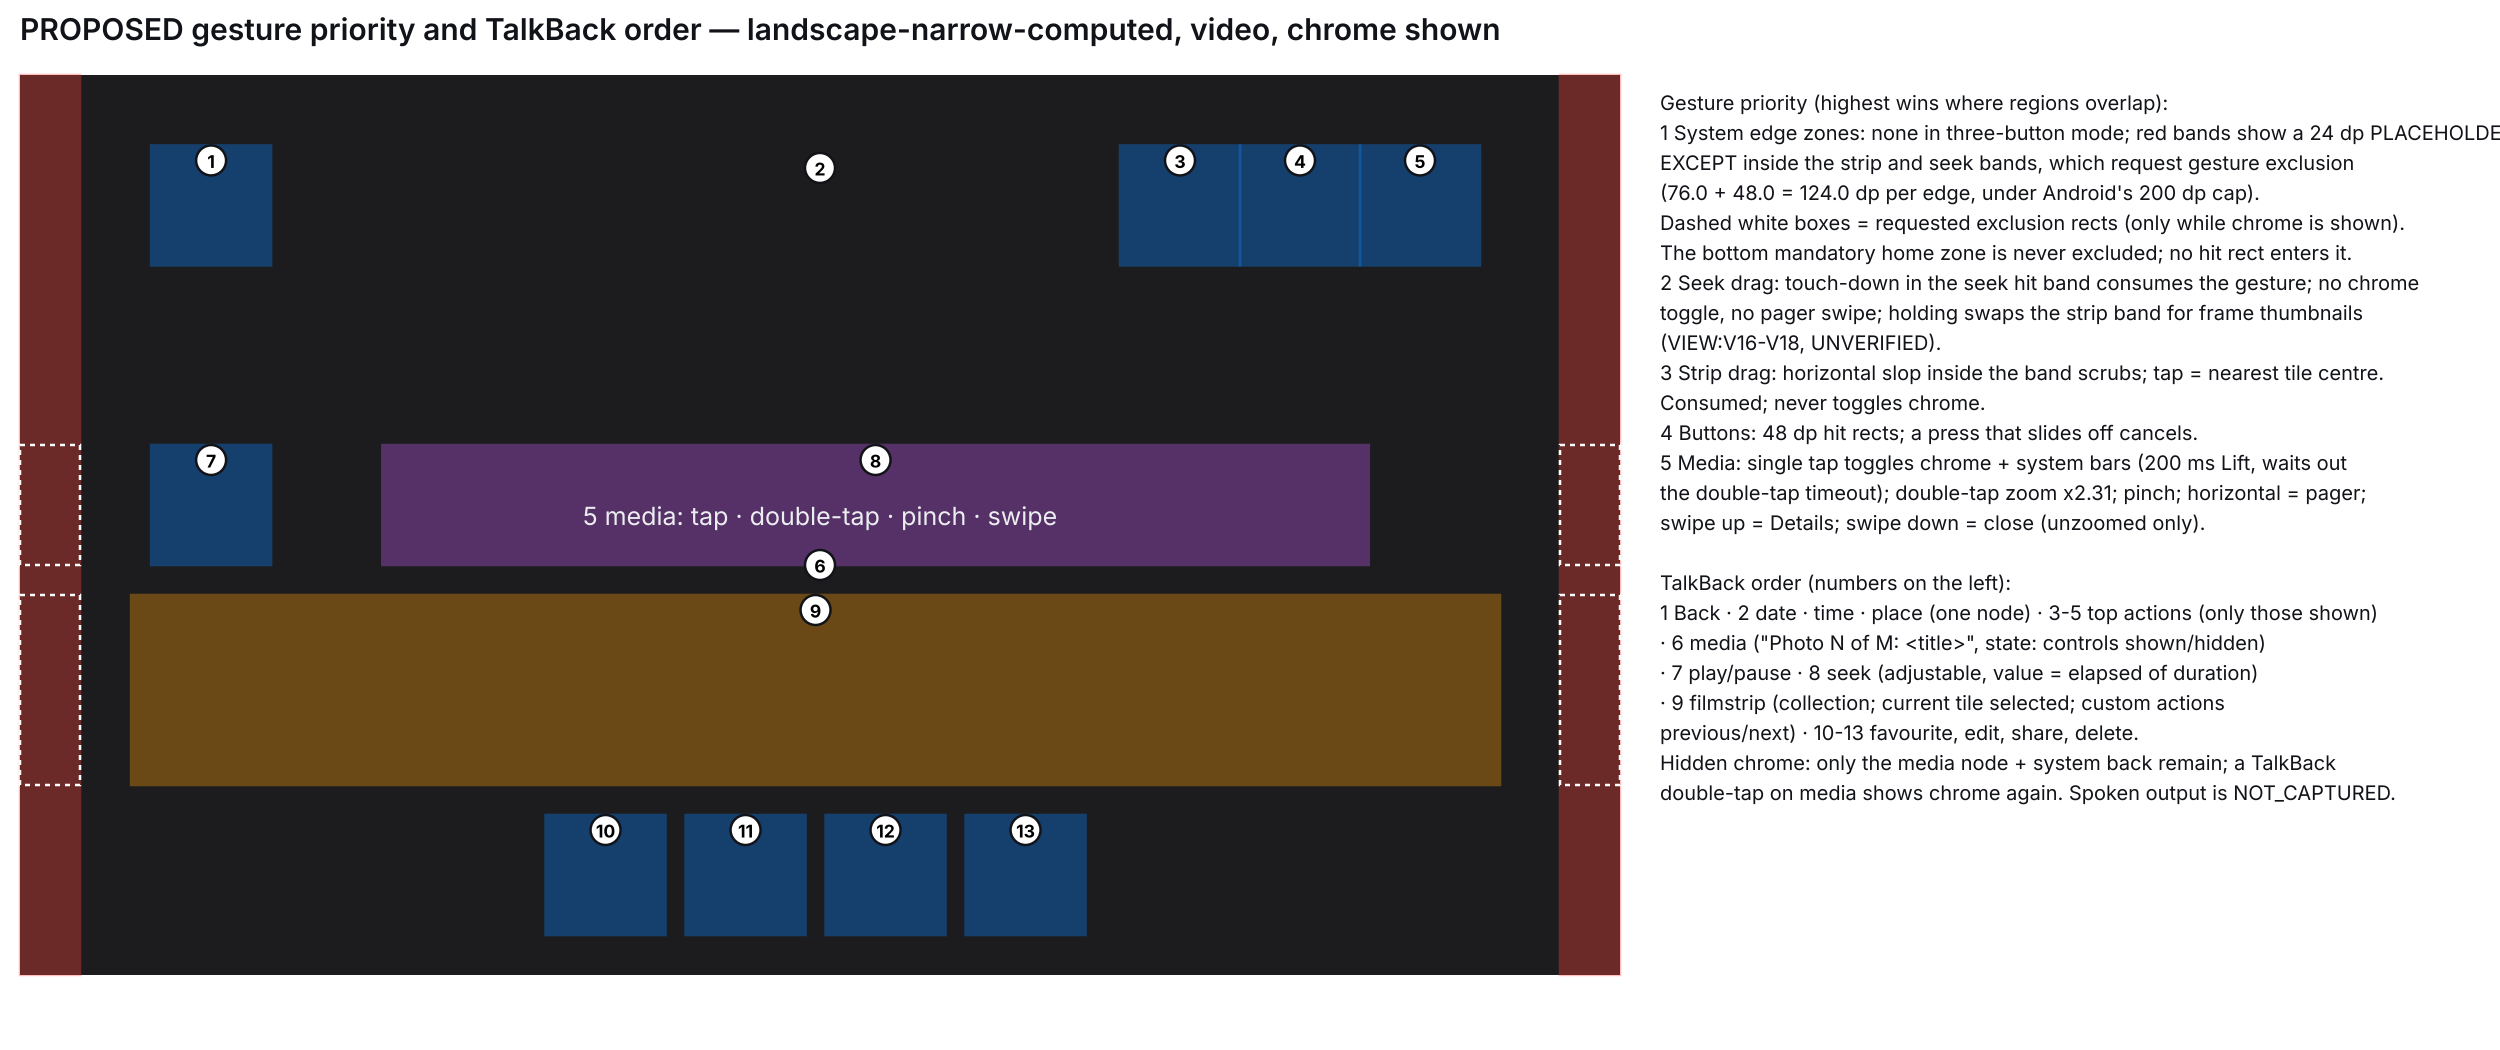
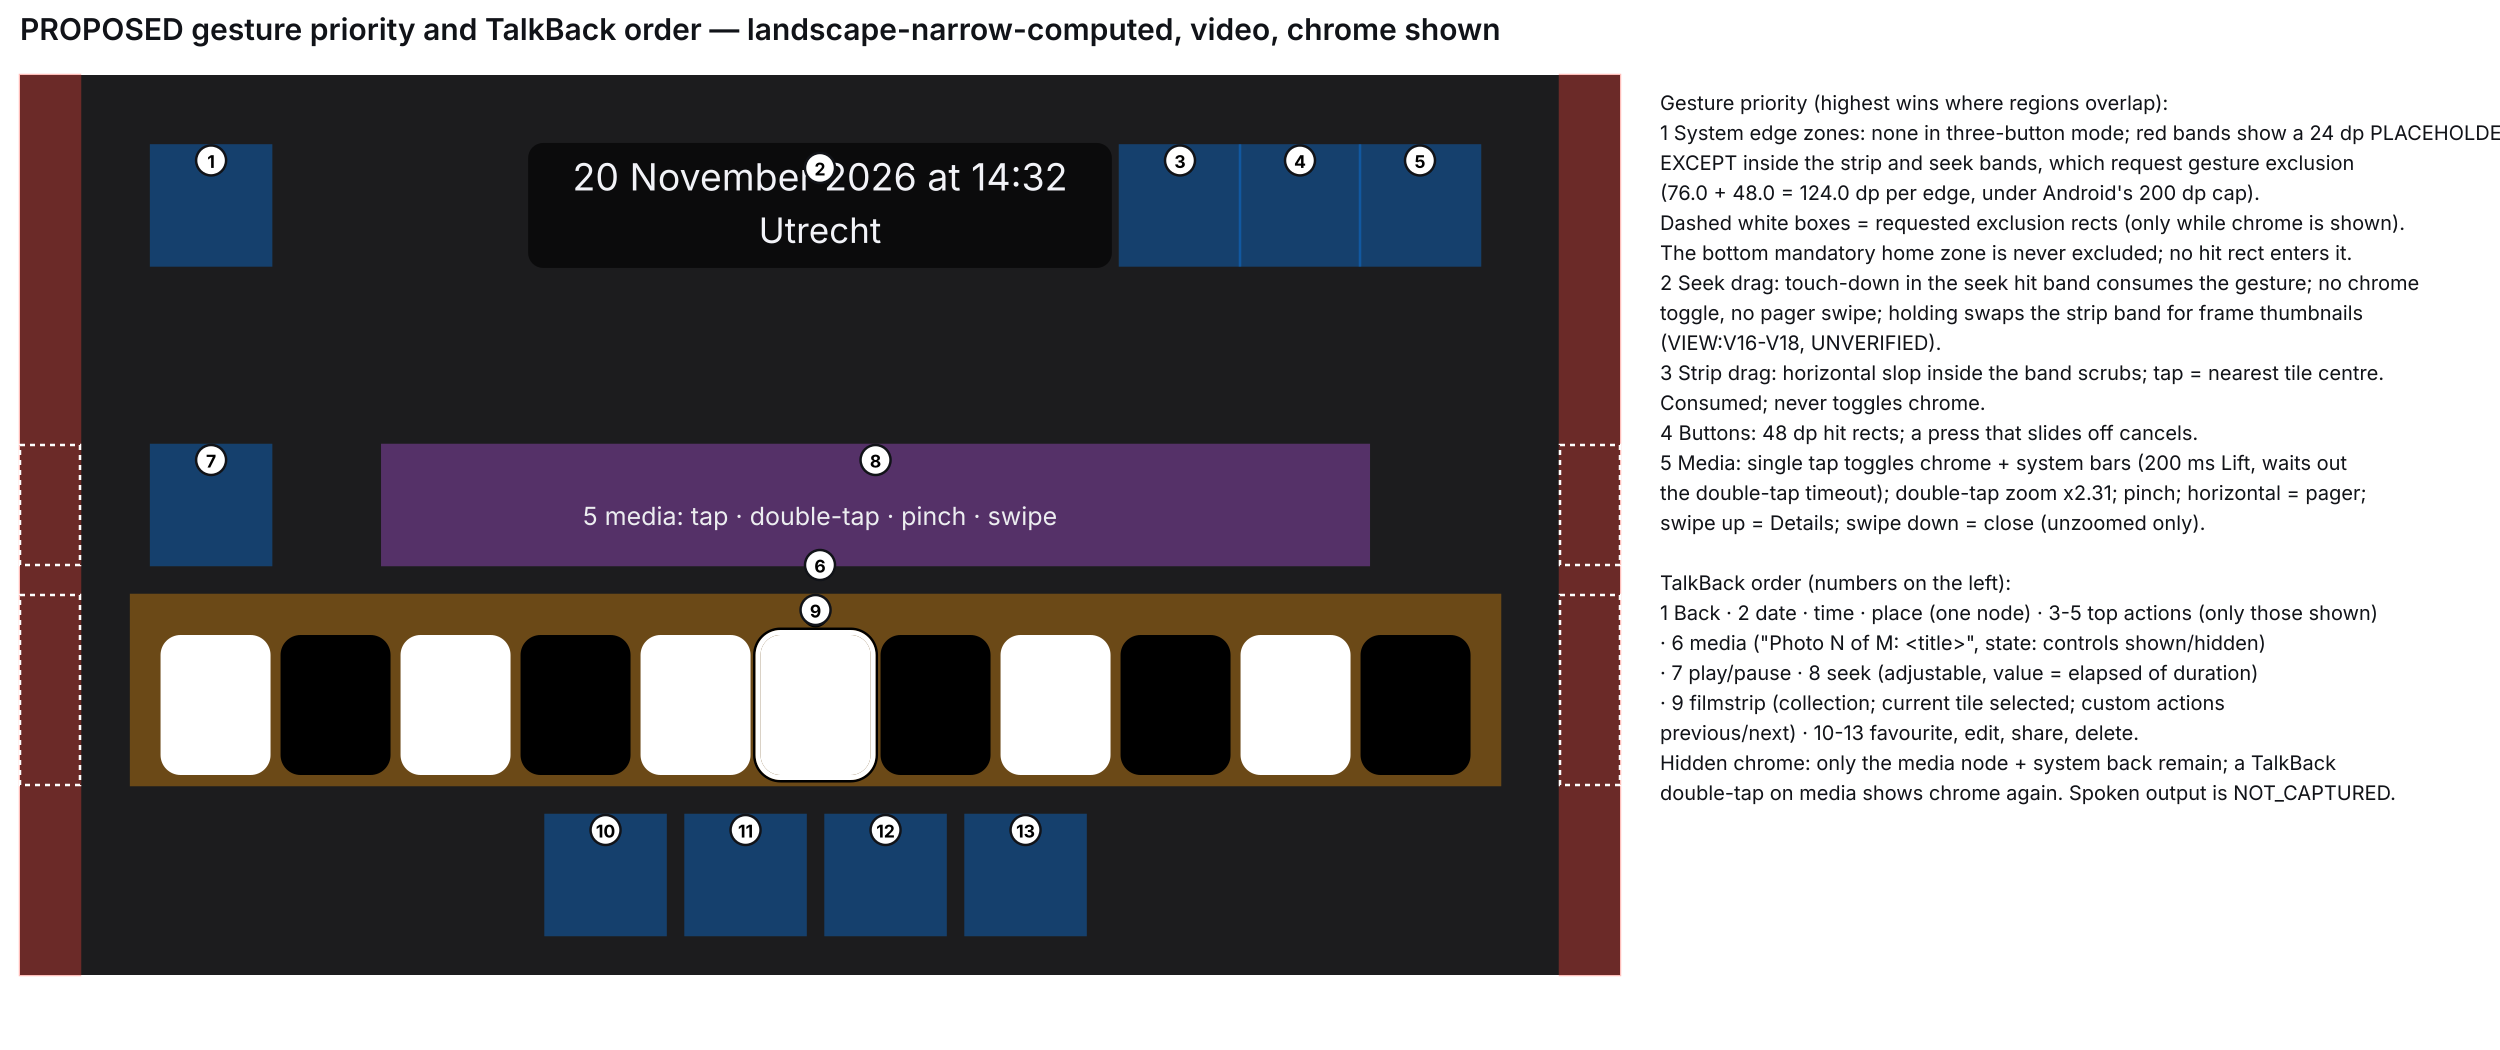
<svg xmlns="http://www.w3.org/2000/svg" viewBox="0 0 1000.0 420.0" font-family="Inter, Arial, sans-serif" font-size="8">
  <rect width="1000.0" height="420.0" fill="#FFFFFF" />
  <text x="8" y="16" font-size="12" font-weight="600" fill="#111318">PROPOSED gesture priority and TalkBack order — landscape-narrow-computed, video, chrome shown</text>
  <g transform="translate(8,30)">
    <rect width="640.0" height="360.0" fill="#1C1C1E" />
    <rect x="0.0" y="0.0" width="24.0" height="360.0" fill="#FF453A" opacity="0.35" stroke="#FF453A" />
    <rect x="616.0" y="0.0" width="24.0" height="360.0" fill="#FF453A" opacity="0.35" stroke="#FF453A" />
    <rect x="144.92" y="148.0" width="394.6" height="48.0" fill="#BF5AF2" opacity="0.35" stroke="#BF5AF2" />
    <rect x="44.44" y="208.0" width="547.56" height="76.0" fill="#FF9F0A" opacity="0.35" stroke="#FF9F0A" />
    <rect x="52.44" y="28.18" width="48.0" height="48.0" fill="#0A84FF" opacity="0.35" stroke="#0A84FF" />
    <rect x="440.0" y="28.18" width="48.0" height="48.0" fill="#0A84FF" opacity="0.35" stroke="#0A84FF" />
    <rect x="488.0" y="28.18" width="48.0" height="48.0" fill="#0A84FF" opacity="0.35" stroke="#0A84FF" />
    <rect x="536.0" y="28.18" width="48.0" height="48.0" fill="#0A84FF" opacity="0.35" stroke="#0A84FF" />
    <rect x="52.44" y="148.0" width="48.0" height="48.0" fill="#0A84FF" opacity="0.35" stroke="#0A84FF" />
    <rect x="210.22" y="296.0" width="48.0" height="48.0" fill="#0A84FF" opacity="0.35" stroke="#0A84FF" />
    <rect x="266.22" y="296.0" width="48.0" height="48.0" fill="#0A84FF" opacity="0.35" stroke="#0A84FF" />
    <rect x="322.22" y="296.0" width="48.0" height="48.0" fill="#0A84FF" opacity="0.35" stroke="#0A84FF" />
    <rect x="378.22" y="296.0" width="48.0" height="48.0" fill="#0A84FF" opacity="0.35" stroke="#0A84FF" />
+     <rect x="296.22" y="224.0" width="44.0" height="56.0" rx="8.0" fill="#FFFFFF" />
+     <rect x="293.72" y="221.5" width="49.0" height="61.0" rx="10.5" fill="none" stroke="#000" stroke-width="1.0" />
+     <rect x="295.22" y="223.0" width="46.0" height="58.0" rx="9.0" fill="none" stroke="#FFF" stroke-width="2.0" />
+     <circle cx="318.22" cy="216.0" r="5.0" fill="#000" />
+     <circle cx="318.22" cy="216.0" r="4.0" fill="#8C9BFF" />
+     <rect x="344.22" y="224.0" width="44.0" height="56.0" rx="8.0" fill="#000000" />
+     <rect x="392.22" y="224.0" width="44.0" height="56.0" rx="8.0" fill="#FFFFFF" />
+     <rect x="440.22" y="224.0" width="44.0" height="56.0" rx="8.0" fill="#000000" />
+     <rect x="488.22" y="224.0" width="44.0" height="56.0" rx="8.0" fill="#FFFFFF" />
+     <rect x="536.22" y="224.0" width="44.0" height="56.0" rx="8.0" fill="#000000" />
+     <rect x="248.22" y="224.0" width="44.0" height="56.0" rx="8.0" fill="#FFFFFF" />
+     <rect x="200.22" y="224.0" width="44.0" height="56.0" rx="8.0" fill="#000000" />
+     <rect x="152.22" y="224.0" width="44.0" height="56.0" rx="8.0" fill="#FFFFFF" />
+     <rect x="104.22" y="224.0" width="44.0" height="56.0" rx="8.0" fill="#000000" />
+     <rect x="56.22" y="224.0" width="44.0" height="56.0" rx="8.0" fill="#FFFFFF" />
+     <rect x="203.25" y="27.18" width="233.5" height="50.0" rx="6" fill="#000" opacity="0.6" />
+     <text x="320.0" y="46.18" text-anchor="middle" fill="#F2F3F8" font-size="15.0">20 November 2026 at 14:32</text>
+     <text x="320.0" y="67.18" text-anchor="middle" fill="#F2F3F8" font-size="14.0">Utrecht</text>
    <text x="320.0" y="180.0" text-anchor="middle" fill="#ECEDF0" font-size="10">5 media: tap · double-tap · pinch · swipe</text>
    <rect x="0" y="208.0" width="24" height="76.0" fill="none" stroke="#FFFFFF" stroke-dasharray="2 2" />
    <rect x="616.0" y="208.0" width="24" height="76.0" fill="none" stroke="#FFFFFF" stroke-dasharray="2 2" />
    <rect x="0" y="148.0" width="24" height="48.0" fill="none" stroke="#FFFFFF" stroke-dasharray="2 2" />
    <rect x="616.0" y="148.0" width="24" height="48.0" fill="none" stroke="#FFFFFF" stroke-dasharray="2 2" />
    <circle cx="76.44" cy="34.18" r="6" fill="#FFFFFF" stroke="#111318" />
    <text x="76.44" y="37.18" text-anchor="middle" font-size="7" font-weight="700">1</text>
    <circle cx="320.0" cy="37.18" r="6" fill="#FFFFFF" stroke="#111318" />
    <text x="320.0" y="40.18" text-anchor="middle" font-size="7" font-weight="700">2</text>
    <circle cx="464.0" cy="34.18" r="6" fill="#FFFFFF" stroke="#111318" />
    <text x="464.0" y="37.18" text-anchor="middle" font-size="7" font-weight="700">3</text>
    <circle cx="512.0" cy="34.18" r="6" fill="#FFFFFF" stroke="#111318" />
    <text x="512.0" y="37.18" text-anchor="middle" font-size="7" font-weight="700">4</text>
    <circle cx="560.0" cy="34.18" r="6" fill="#FFFFFF" stroke="#111318" />
    <text x="560.0" y="37.18" text-anchor="middle" font-size="7" font-weight="700">5</text>
    <circle cx="320.0" cy="196.0" r="6" fill="#FFFFFF" stroke="#111318" />
    <text x="320.0" y="199.0" text-anchor="middle" font-size="7" font-weight="700">6</text>
    <circle cx="76.44" cy="154.0" r="6" fill="#FFFFFF" stroke="#111318" />
    <text x="76.44" y="157.0" text-anchor="middle" font-size="7" font-weight="700">7</text>
    <circle cx="342.22" cy="154.0" r="6" fill="#FFFFFF" stroke="#111318" />
    <text x="342.22" y="157.0" text-anchor="middle" font-size="7" font-weight="700">8</text>
    <circle cx="318.22" cy="214.0" r="6" fill="#FFFFFF" stroke="#111318" />
    <text x="318.22" y="217.0" text-anchor="middle" font-size="7" font-weight="700">9</text>
    <circle cx="234.22" cy="302.0" r="6" fill="#FFFFFF" stroke="#111318" />
    <text x="234.22" y="305.0" text-anchor="middle" font-size="7" font-weight="700">10</text>
    <circle cx="290.22" cy="302.0" r="6" fill="#FFFFFF" stroke="#111318" />
    <text x="290.22" y="305.0" text-anchor="middle" font-size="7" font-weight="700">11</text>
    <circle cx="346.22" cy="302.0" r="6" fill="#FFFFFF" stroke="#111318" />
    <text x="346.22" y="305.0" text-anchor="middle" font-size="7" font-weight="700">12</text>
    <circle cx="402.22" cy="302.0" r="6" fill="#FFFFFF" stroke="#111318" />
    <text x="402.22" y="305.0" text-anchor="middle" font-size="7" font-weight="700">13</text>
  </g>
  <text x="664.0" y="44" fill="#111318">Gesture priority (highest wins where regions overlap):</text>
  <text x="664.0" y="56" fill="#111318">1  System edge zones: none in three-button mode; red bands show a 24 dp PLACEHOLDER,</text>
  <text x="664.0" y="68" fill="#111318">   EXCEPT inside the strip and seek bands, which request gesture exclusion</text>
  <text x="664.0" y="80" fill="#111318">   (76.0 + 48.0 = 124.0 dp per edge, under Android's 200 dp cap).</text>
  <text x="664.0" y="92" fill="#111318">   Dashed white boxes = requested exclusion rects (only while chrome is shown).</text>
  <text x="664.0" y="104" fill="#111318">   The bottom mandatory home zone is never excluded; no hit rect enters it.</text>
  <text x="664.0" y="116" fill="#111318">2  Seek drag: touch-down in the seek hit band consumes the gesture; no chrome</text>
  <text x="664.0" y="128" fill="#111318">   toggle, no pager swipe; holding swaps the strip band for frame thumbnails</text>
  <text x="664.0" y="140" fill="#111318">   (VIEW:V16-V18, UNVERIFIED).</text>
  <text x="664.0" y="152" fill="#111318">3  Strip drag: horizontal slop inside the band scrubs; tap = nearest tile centre.</text>
  <text x="664.0" y="164" fill="#111318">   Consumed; never toggles chrome.</text>
  <text x="664.0" y="176" fill="#111318">4  Buttons: 48 dp hit rects; a press that slides off cancels.</text>
  <text x="664.0" y="188" fill="#111318">5  Media: single tap toggles chrome + system bars (200 ms Lift, waits out</text>
  <text x="664.0" y="200" fill="#111318">   the double-tap timeout); double-tap zoom x2.31; pinch; horizontal = pager;</text>
  <text x="664.0" y="212" fill="#111318">   swipe up = Details; swipe down = close (unzoomed only).</text>
  <text x="664.0" y="224" fill="#111318" />
  <text x="664.0" y="236" fill="#111318">TalkBack order (numbers on the left):</text>
  <text x="664.0" y="248" fill="#111318">1 Back · 2 date · time · place (one node) · 3-5 top actions (only those shown)</text>
  <text x="664.0" y="260" fill="#111318">· 6 media ("Photo N of M: &lt;title&gt;", state: controls shown/hidden)</text>
  <text x="664.0" y="272" fill="#111318">· 7 play/pause · 8 seek (adjustable, value = elapsed of duration)</text>
  <text x="664.0" y="284" fill="#111318">· 9 filmstrip (collection; current tile selected; custom actions</text>
  <text x="664.0" y="296" fill="#111318">  previous/next) · 10-13 favourite, edit, share, delete.</text>
  <text x="664.0" y="308" fill="#111318">Hidden chrome: only the media node + system back remain; a TalkBack</text>
  <text x="664.0" y="320" fill="#111318">double-tap on media shows chrome again. Spoken output is NOT_CAPTURED.</text>
</svg>
